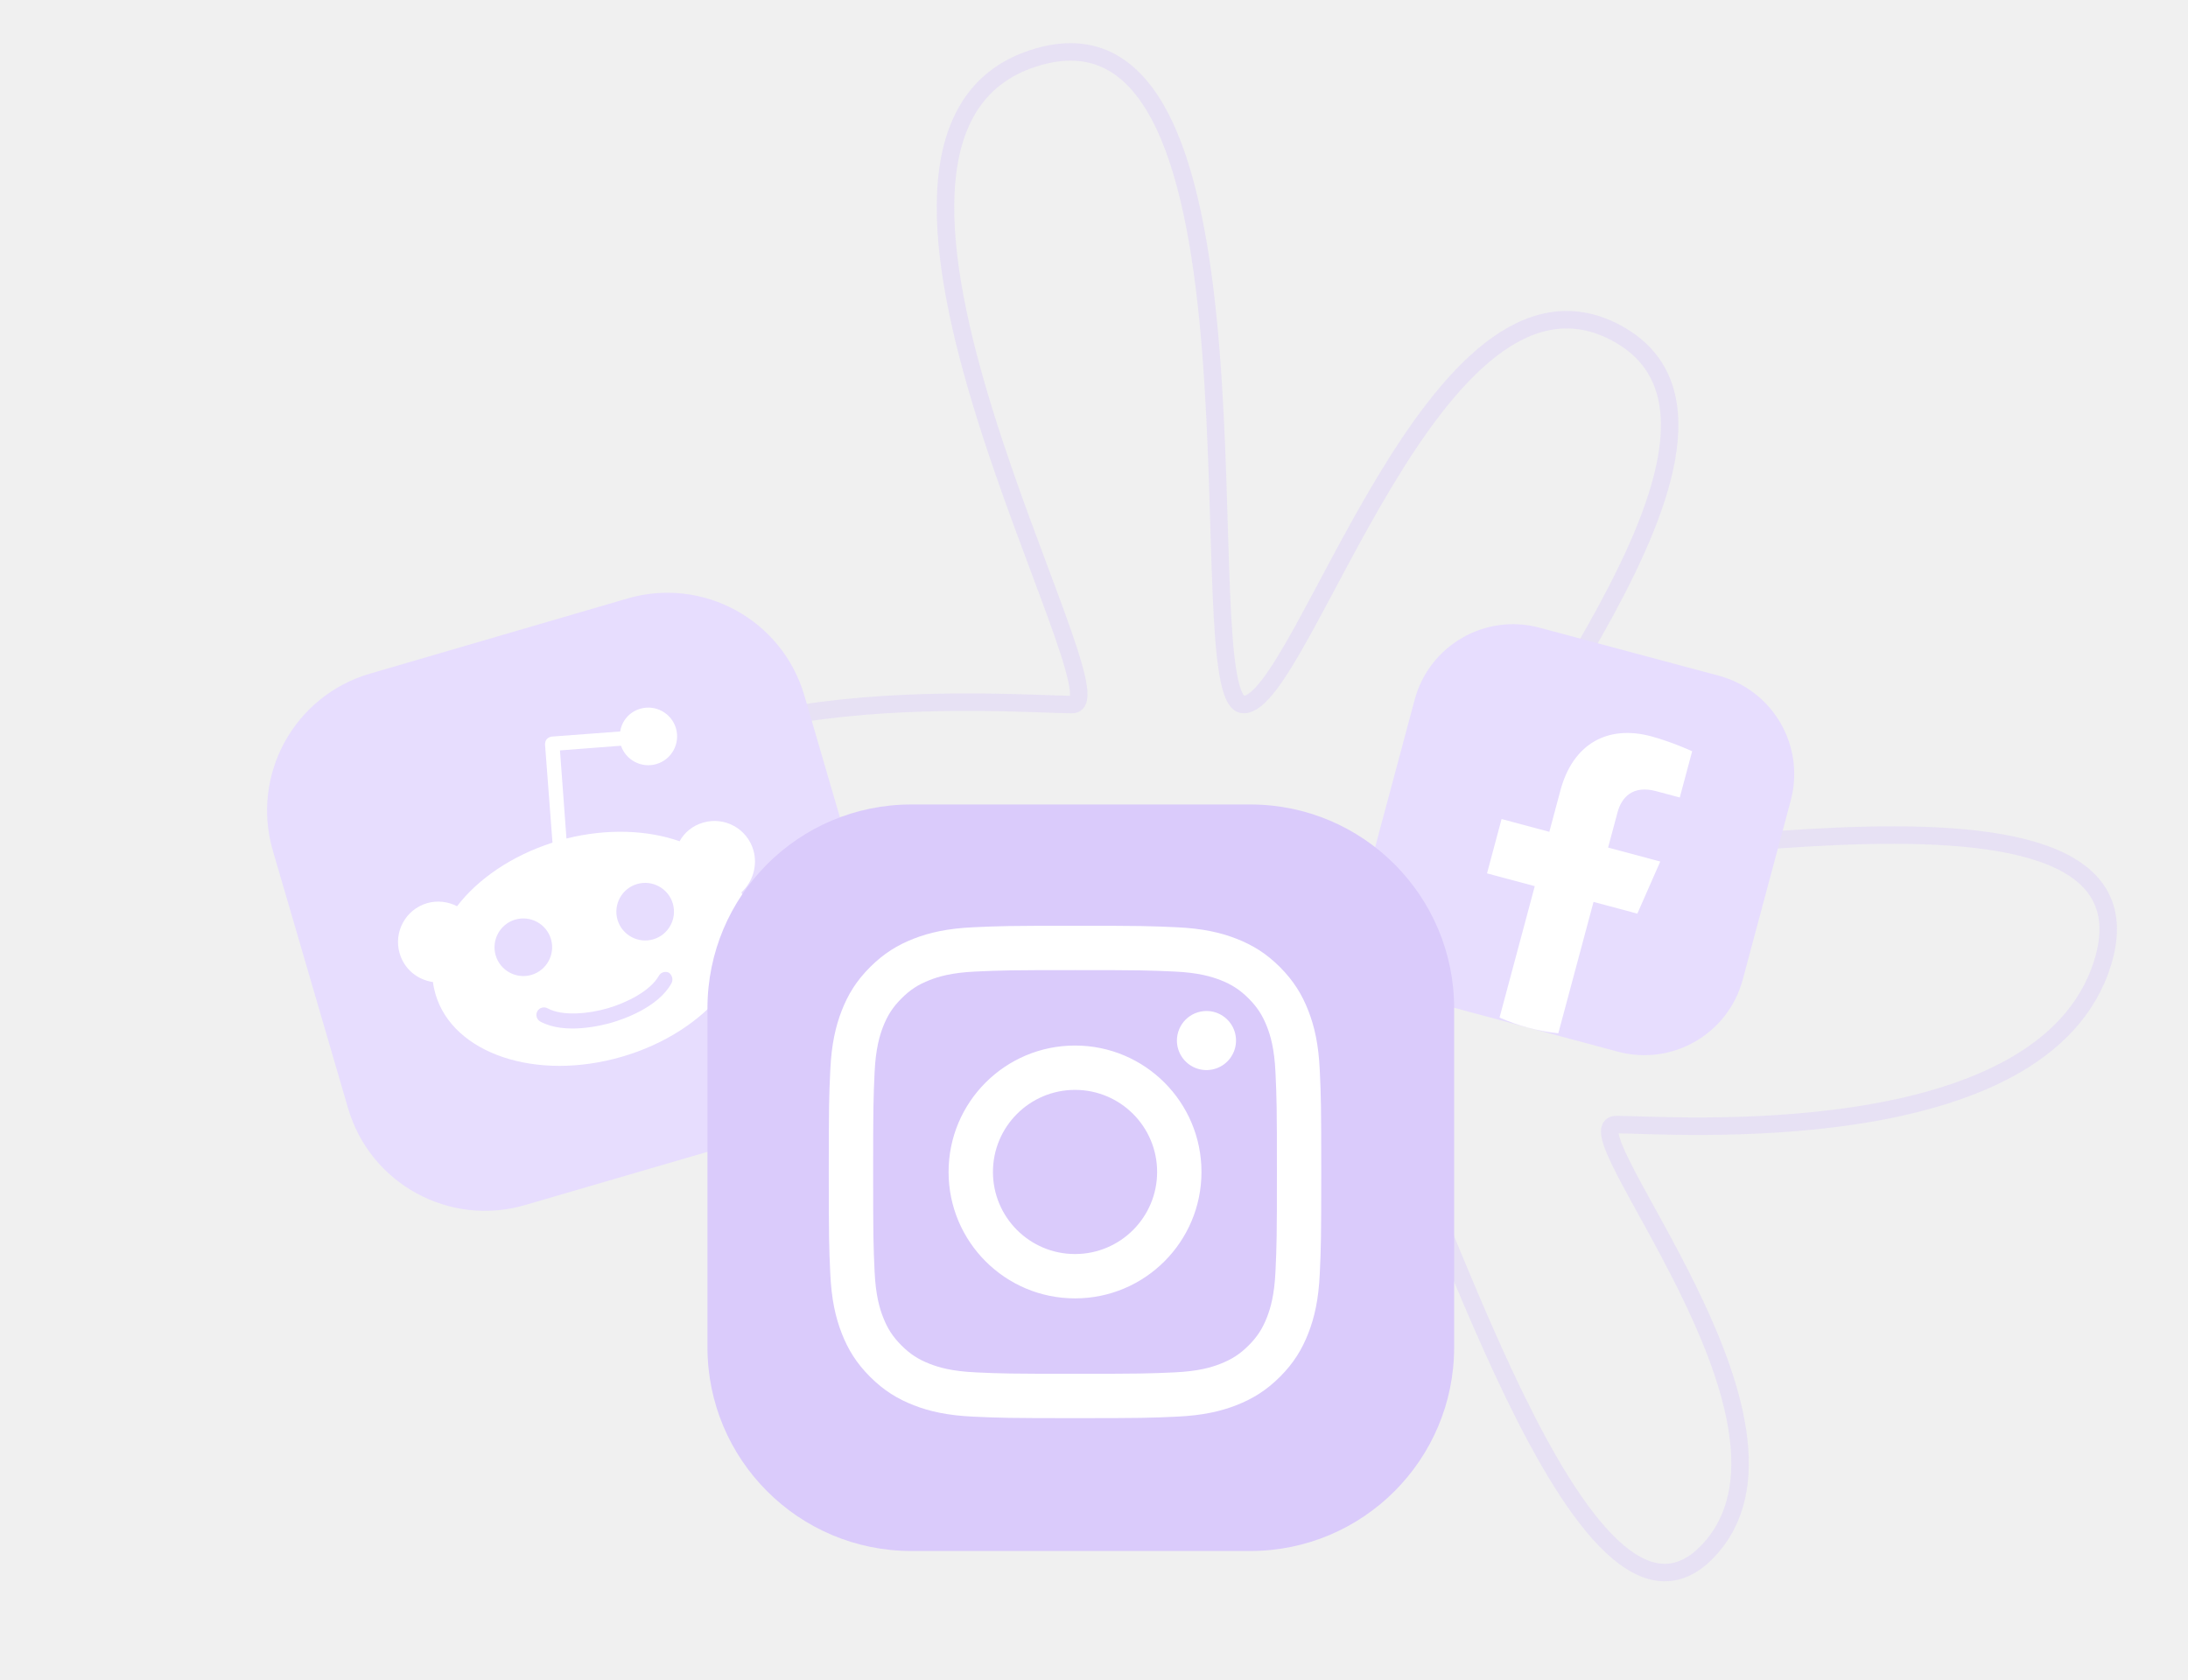
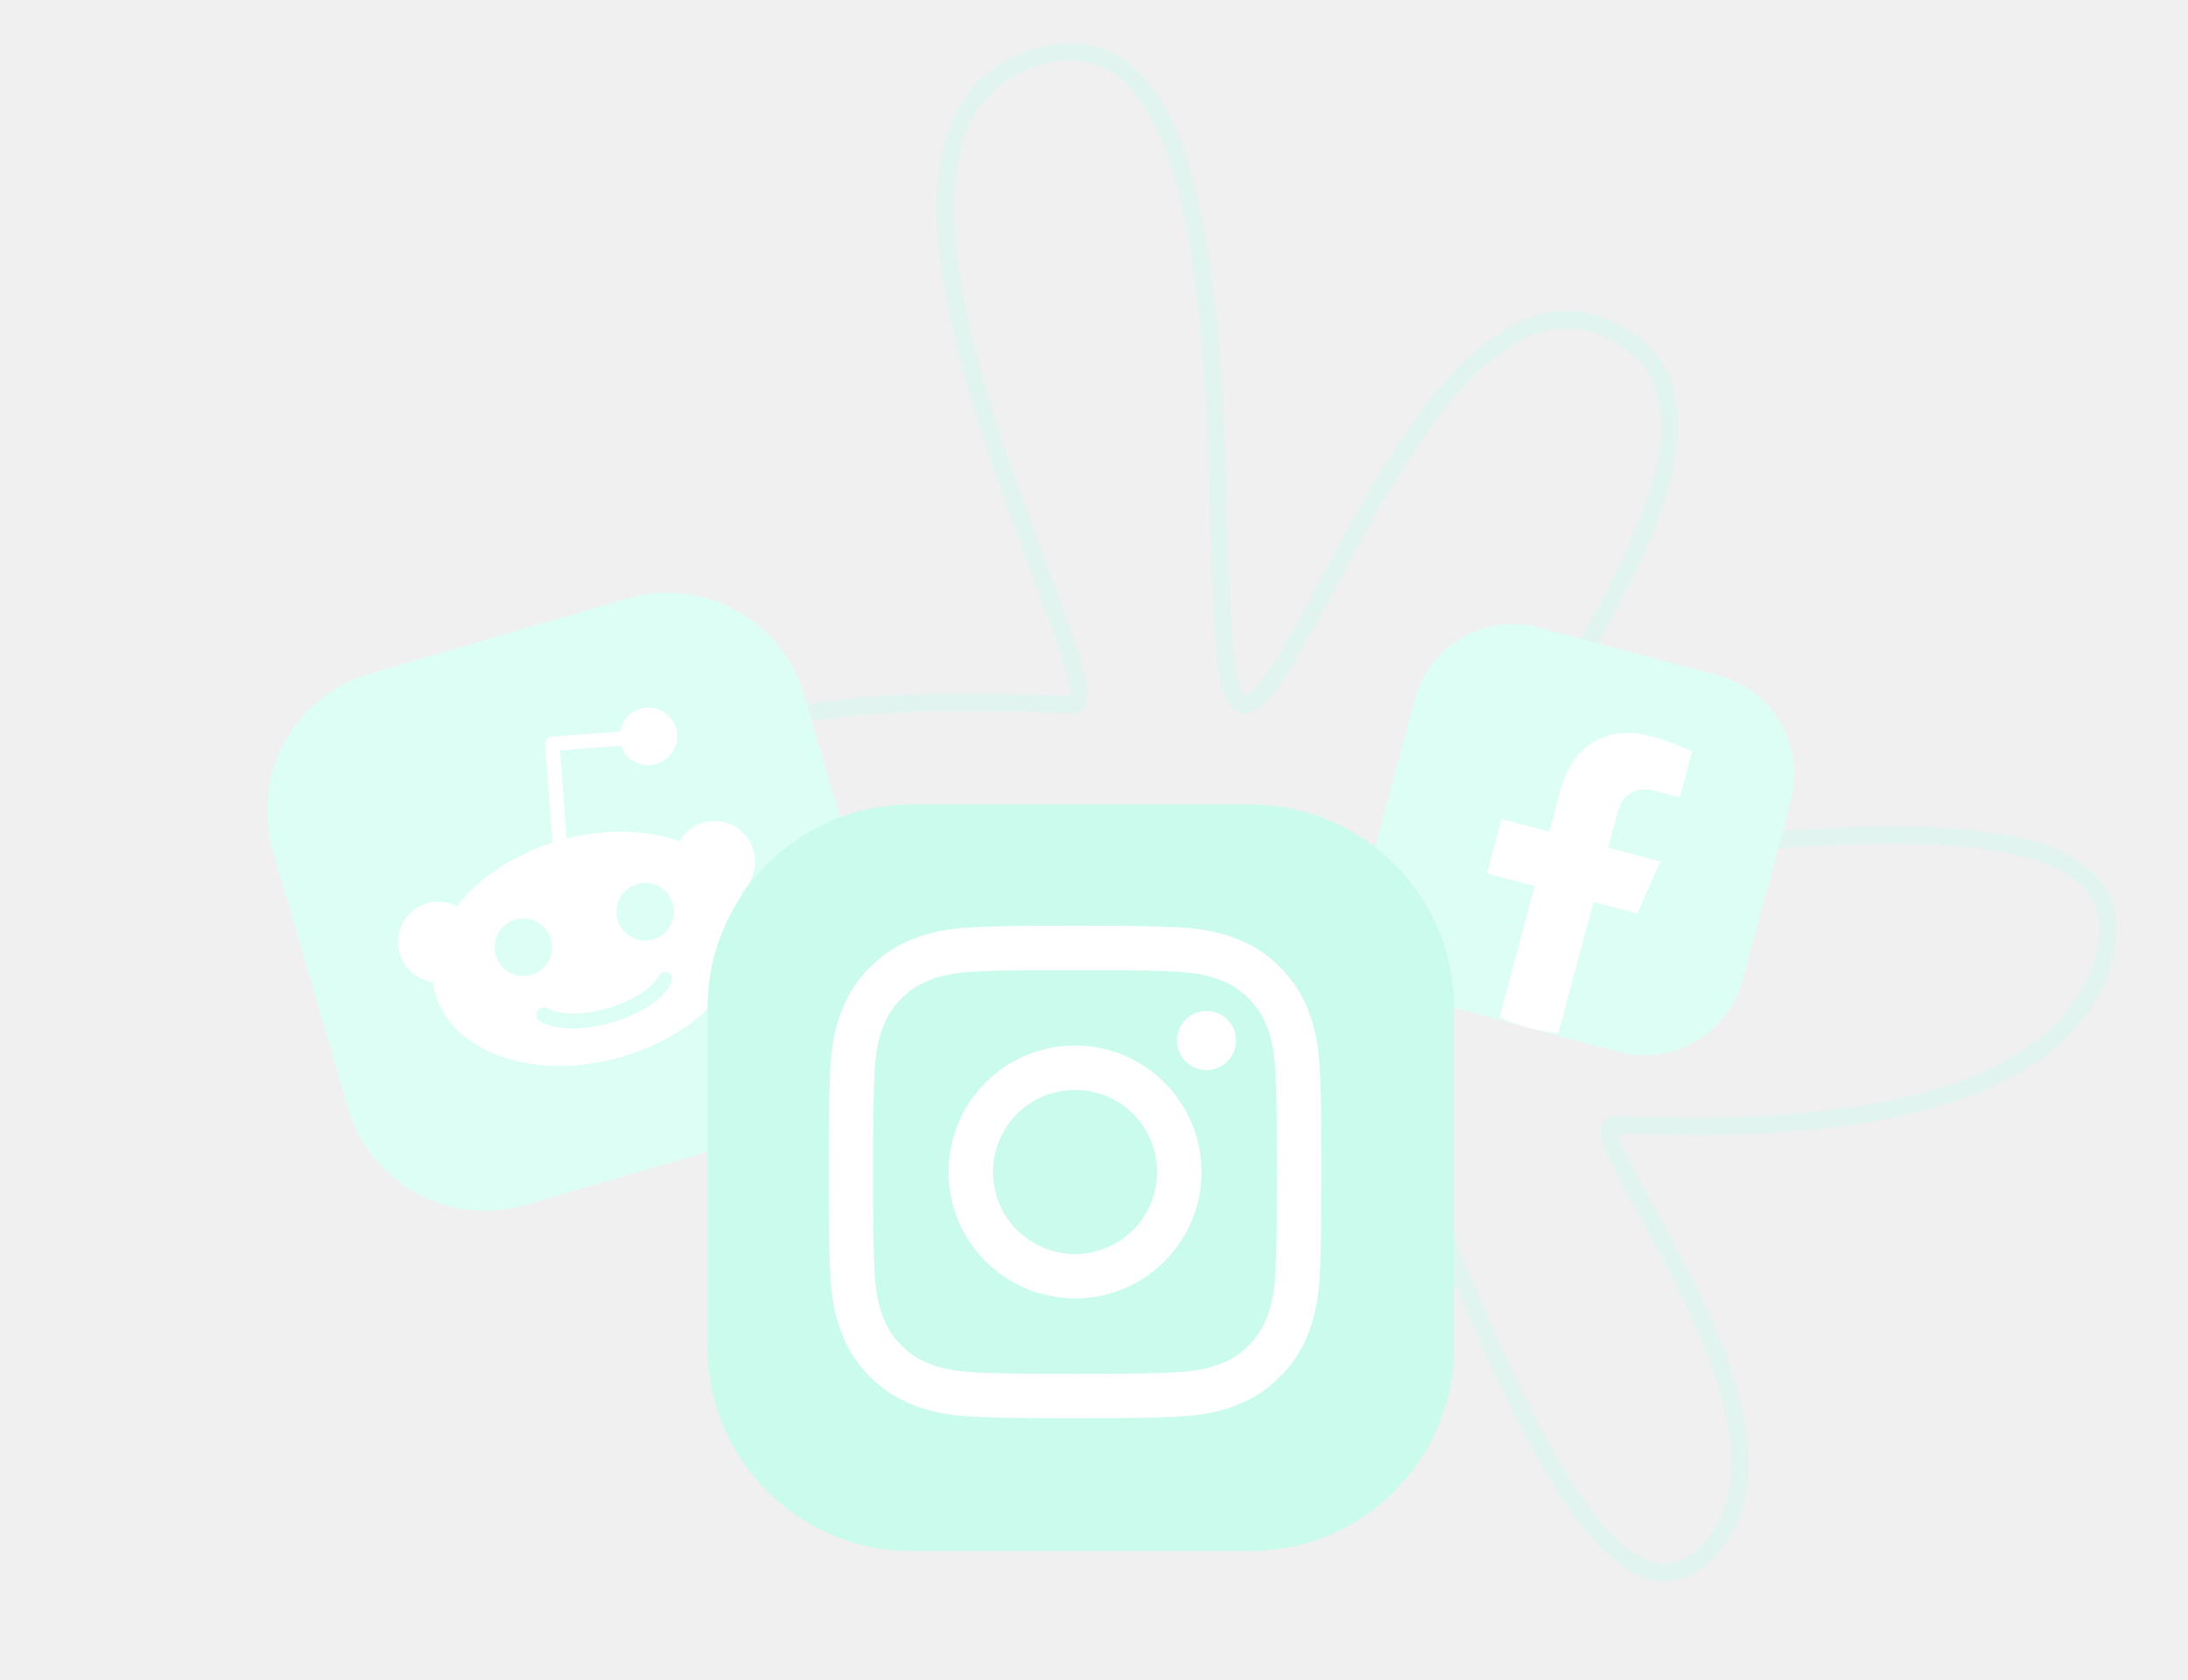
<svg xmlns="http://www.w3.org/2000/svg" width="125" height="96" viewBox="0 0 125 96" fill="none">
-   <path d="M71.052 40.26C67.67 40.26 73.437 -1.364 59.017 3.336C45.308 7.805 64.478 40.26 61.257 40.26C58.035 40.26 35.521 38.391 34.022 48.568C32.348 59.934 61.842 53.572 62.721 55.03C63.599 56.488 51.14 73.749 59.017 79.03C67.178 84.501 77.599 64.261 79.384 64.261C81.17 64.261 90.399 97.419 97.9 88.261C103.996 80.819 89.464 64.261 92.345 64.261C95.226 64.261 116.722 65.943 120.118 55.03C124.269 41.693 87.173 51.217 84.939 48.568C82.705 45.92 102.82 24.661 92.345 19.029C82.003 13.468 74.434 40.26 71.052 40.26Z" stroke="#DACBFB" stroke-opacity="0.4" stroke-linecap="round" />
-   <rect x="13.302" y="40.781" width="31.633" height="31.633" rx="8.151" transform="rotate(-16.275 13.3018 40.7812)" fill="#E7DDFE" />
+   <path d="M71.052 40.26C67.67 40.26 73.437 -1.364 59.017 3.336C45.308 7.805 64.478 40.26 61.257 40.26C58.035 40.26 35.521 38.391 34.022 48.568C32.348 59.934 61.842 53.572 62.721 55.03C63.599 56.488 51.14 73.749 59.017 79.03C67.178 84.501 77.599 64.261 79.384 64.261C81.17 64.261 90.399 97.419 97.9 88.261C103.996 80.819 89.464 64.261 92.345 64.261C95.226 64.261 116.722 65.943 120.118 55.03C124.269 41.693 87.173 51.217 84.939 48.568C82.705 45.92 102.82 24.661 92.345 19.029C82.003 13.468 74.434 40.26 71.052 40.26Z" stroke="#cbfbed" stroke-opacity="0.4" stroke-linecap="round" />
+   <rect x="13.302" y="40.781" width="31.633" height="31.633" rx="8.151" transform="rotate(-16.275 13.3018 40.7812)" fill="#ddfef5" />
  <path d="M43.039 48.577C42.681 47.351 41.396 46.647 40.171 47.005C39.567 47.181 39.102 47.568 38.825 48.072C37 47.43 34.697 47.331 32.362 47.916L31.991 42.88L35.478 42.613C35.757 43.437 36.647 43.91 37.499 43.661C38.369 43.407 38.872 42.489 38.618 41.619C38.364 40.749 37.446 40.246 36.576 40.5C35.955 40.682 35.526 41.192 35.432 41.798L31.529 42.09C31.417 42.103 31.315 42.152 31.242 42.231C31.169 42.31 31.142 42.414 31.137 42.531L31.563 48.15C29.222 48.91 27.311 50.22 26.111 51.784C25.611 51.525 24.988 51.438 24.402 51.609C23.177 51.966 22.473 53.251 22.831 54.476C23.095 55.382 23.851 55.99 24.736 56.117C24.762 56.34 24.812 56.577 24.879 56.807C25.875 60.217 30.638 61.813 35.539 60.382C40.44 58.951 43.597 55.043 42.601 51.633C42.534 51.403 42.454 51.195 42.356 50.992C42.981 50.424 43.303 49.482 43.039 48.577ZM28.317 54.59C28.063 53.719 28.566 52.802 29.436 52.548C30.306 52.294 31.224 52.797 31.478 53.667C31.732 54.537 31.229 55.455 30.359 55.709C29.489 55.963 28.571 55.46 28.317 54.59ZM38.361 56.186C37.594 57.585 35.555 58.258 34.951 58.434C34.348 58.61 32.244 59.128 30.867 58.374C30.661 58.261 30.583 57.994 30.696 57.788C30.81 57.581 31.076 57.504 31.282 57.617C32.154 58.094 33.683 57.918 34.731 57.612C35.778 57.306 37.144 56.638 37.64 55.761C37.753 55.554 38.019 55.477 38.226 55.59C38.402 55.731 38.474 55.98 38.361 56.186ZM37.32 53.676C36.45 53.93 35.532 53.427 35.278 52.557C35.024 51.687 35.527 50.77 36.397 50.516C37.267 50.261 38.185 50.764 38.439 51.635C38.693 52.505 38.19 53.422 37.32 53.676Z" fill="white" />
-   <rect x="82.326" y="34.36" width="22.244" height="22.244" rx="5.822" transform="rotate(15 82.3262 34.3604)" fill="#E7DDFE" />
+   <rect x="82.326" y="34.36" width="22.244" height="22.244" rx="5.822" transform="rotate(15 82.3262 34.3604)" fill="#ddfef5" />
  <path d="M93.541 52.208L94.85 49.231L91.87 48.432L92.41 46.418C92.637 45.568 93.275 44.851 94.609 45.208L95.965 45.571L96.673 42.928C96.673 42.928 95.5 42.388 94.325 42.073C91.87 41.416 89.868 42.474 89.147 45.166L88.513 47.533L85.785 46.802L84.953 49.907L87.681 50.638L85.669 58.146C86.194 58.379 86.742 58.573 87.313 58.726C87.883 58.879 88.455 58.985 89.026 59.045L91.038 51.538L93.541 52.208Z" fill="white" />
-   <rect x="40.417" y="45.97" width="42.658" height="42.658" rx="11.644" fill="#DACBFB" />
+   <rect x="40.417" y="45.97" width="42.658" height="42.658" rx="11.644" fill="#cbfbed" />
  <path d="M56.727 66.969C56.727 64.379 58.826 62.279 61.416 62.279C64.006 62.279 66.106 64.379 66.106 66.969C66.106 69.559 64.006 71.659 61.416 71.659C58.826 71.659 56.727 69.559 56.727 66.969ZM54.192 66.969C54.192 70.959 57.426 74.193 61.416 74.193C65.406 74.193 68.64 70.959 68.64 66.969C68.64 62.979 65.406 59.745 61.416 59.745C57.426 59.745 54.192 62.979 54.192 66.969M67.237 59.459C67.237 59.793 67.336 60.119 67.522 60.397C67.707 60.675 67.971 60.891 68.279 61.019C68.588 61.147 68.927 61.18 69.254 61.115C69.582 61.05 69.883 60.89 70.119 60.654C70.355 60.418 70.516 60.117 70.581 59.789C70.647 59.462 70.613 59.123 70.486 58.814C70.358 58.505 70.142 58.242 69.864 58.056C69.587 57.87 69.26 57.771 68.926 57.771H68.926C68.478 57.772 68.049 57.949 67.732 58.266C67.416 58.582 67.238 59.011 67.237 59.459ZM55.732 78.42C54.361 78.358 53.615 78.129 53.12 77.936C52.463 77.681 51.994 77.376 51.502 76.884C51.009 76.392 50.704 75.924 50.449 75.267C50.256 74.772 50.028 74.026 49.965 72.654C49.897 71.172 49.883 70.726 49.883 66.969C49.883 63.212 49.898 62.768 49.965 61.284C50.028 59.912 50.258 59.168 50.449 58.672C50.705 58.015 51.01 57.546 51.502 57.053C51.994 56.561 52.462 56.256 53.12 56.001C53.615 55.808 54.361 55.58 55.732 55.517C57.215 55.449 57.661 55.435 61.416 55.435C65.171 55.435 65.617 55.45 67.101 55.517C68.473 55.58 69.217 55.81 69.713 56.001C70.37 56.256 70.839 56.562 71.332 57.054C71.824 57.546 72.128 58.015 72.384 58.672C72.577 59.167 72.806 59.913 72.868 61.284C72.936 62.768 72.95 63.213 72.95 66.969C72.95 70.726 72.936 71.171 72.868 72.655C72.805 74.026 72.576 74.772 72.384 75.267C72.128 75.924 71.824 76.393 71.332 76.884C70.84 77.376 70.37 77.681 69.713 77.936C69.218 78.13 68.473 78.358 67.101 78.421C65.618 78.489 65.173 78.502 61.416 78.502C57.659 78.502 57.215 78.489 55.732 78.421M55.616 52.986C54.118 53.054 53.095 53.292 52.201 53.639C51.276 53.999 50.492 54.48 49.709 55.262C48.926 56.044 48.445 56.828 48.086 57.754C47.739 58.649 47.501 59.671 47.433 61.169C47.364 62.669 47.348 63.149 47.348 66.969C47.348 70.79 47.364 71.269 47.433 72.769C47.501 74.267 47.739 75.29 48.086 76.184C48.445 77.109 48.926 77.894 49.709 78.676C50.492 79.457 51.275 79.938 52.201 80.299C53.096 80.646 54.118 80.884 55.616 80.952C57.117 81.02 57.595 81.037 61.416 81.037C65.236 81.037 65.716 81.021 67.216 80.952C68.713 80.884 69.736 80.646 70.63 80.299C71.555 79.938 72.34 79.458 73.123 78.676C73.906 77.894 74.385 77.109 74.745 76.184C75.093 75.29 75.332 74.267 75.399 72.769C75.467 71.268 75.483 70.79 75.483 66.969C75.483 63.149 75.467 62.669 75.399 61.169C75.331 59.671 75.093 58.648 74.745 57.754C74.385 56.829 73.904 56.045 73.123 55.262C72.341 54.479 71.555 53.999 70.632 53.639C69.736 53.292 68.713 53.053 67.217 52.986C65.717 52.917 65.237 52.901 61.417 52.901C57.598 52.901 57.117 52.917 55.616 52.986" fill="white" />
</svg>
